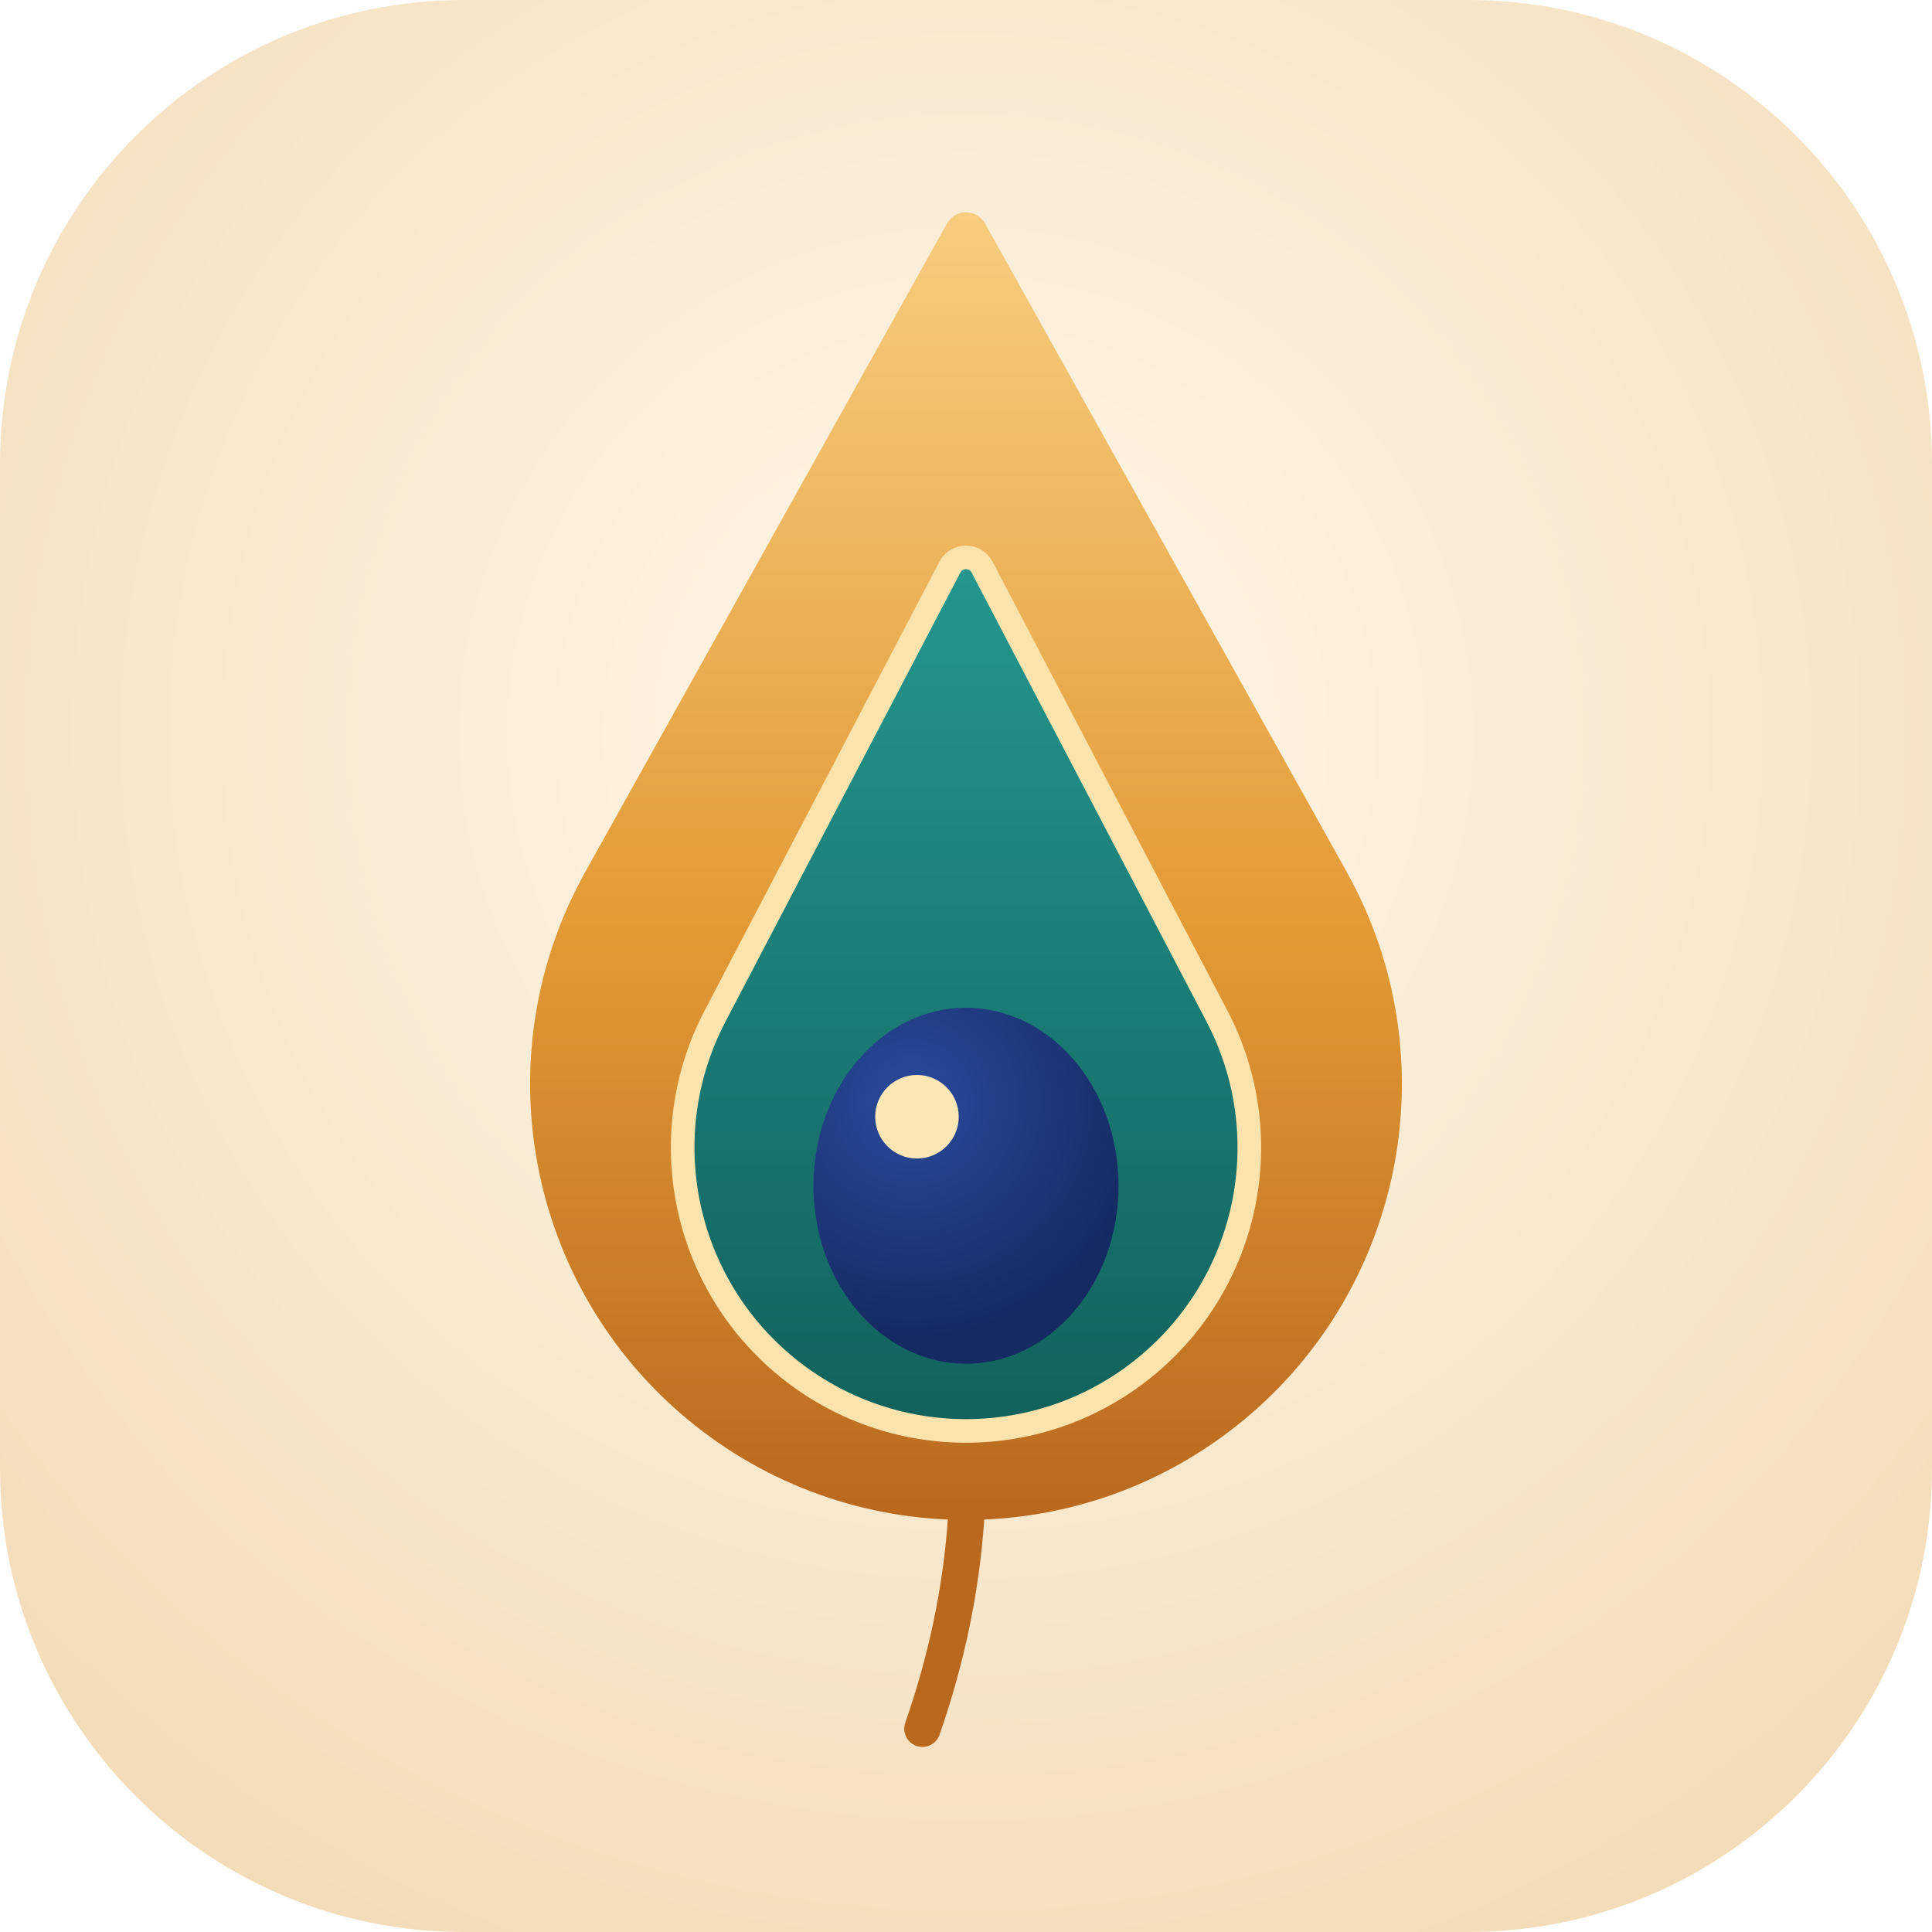
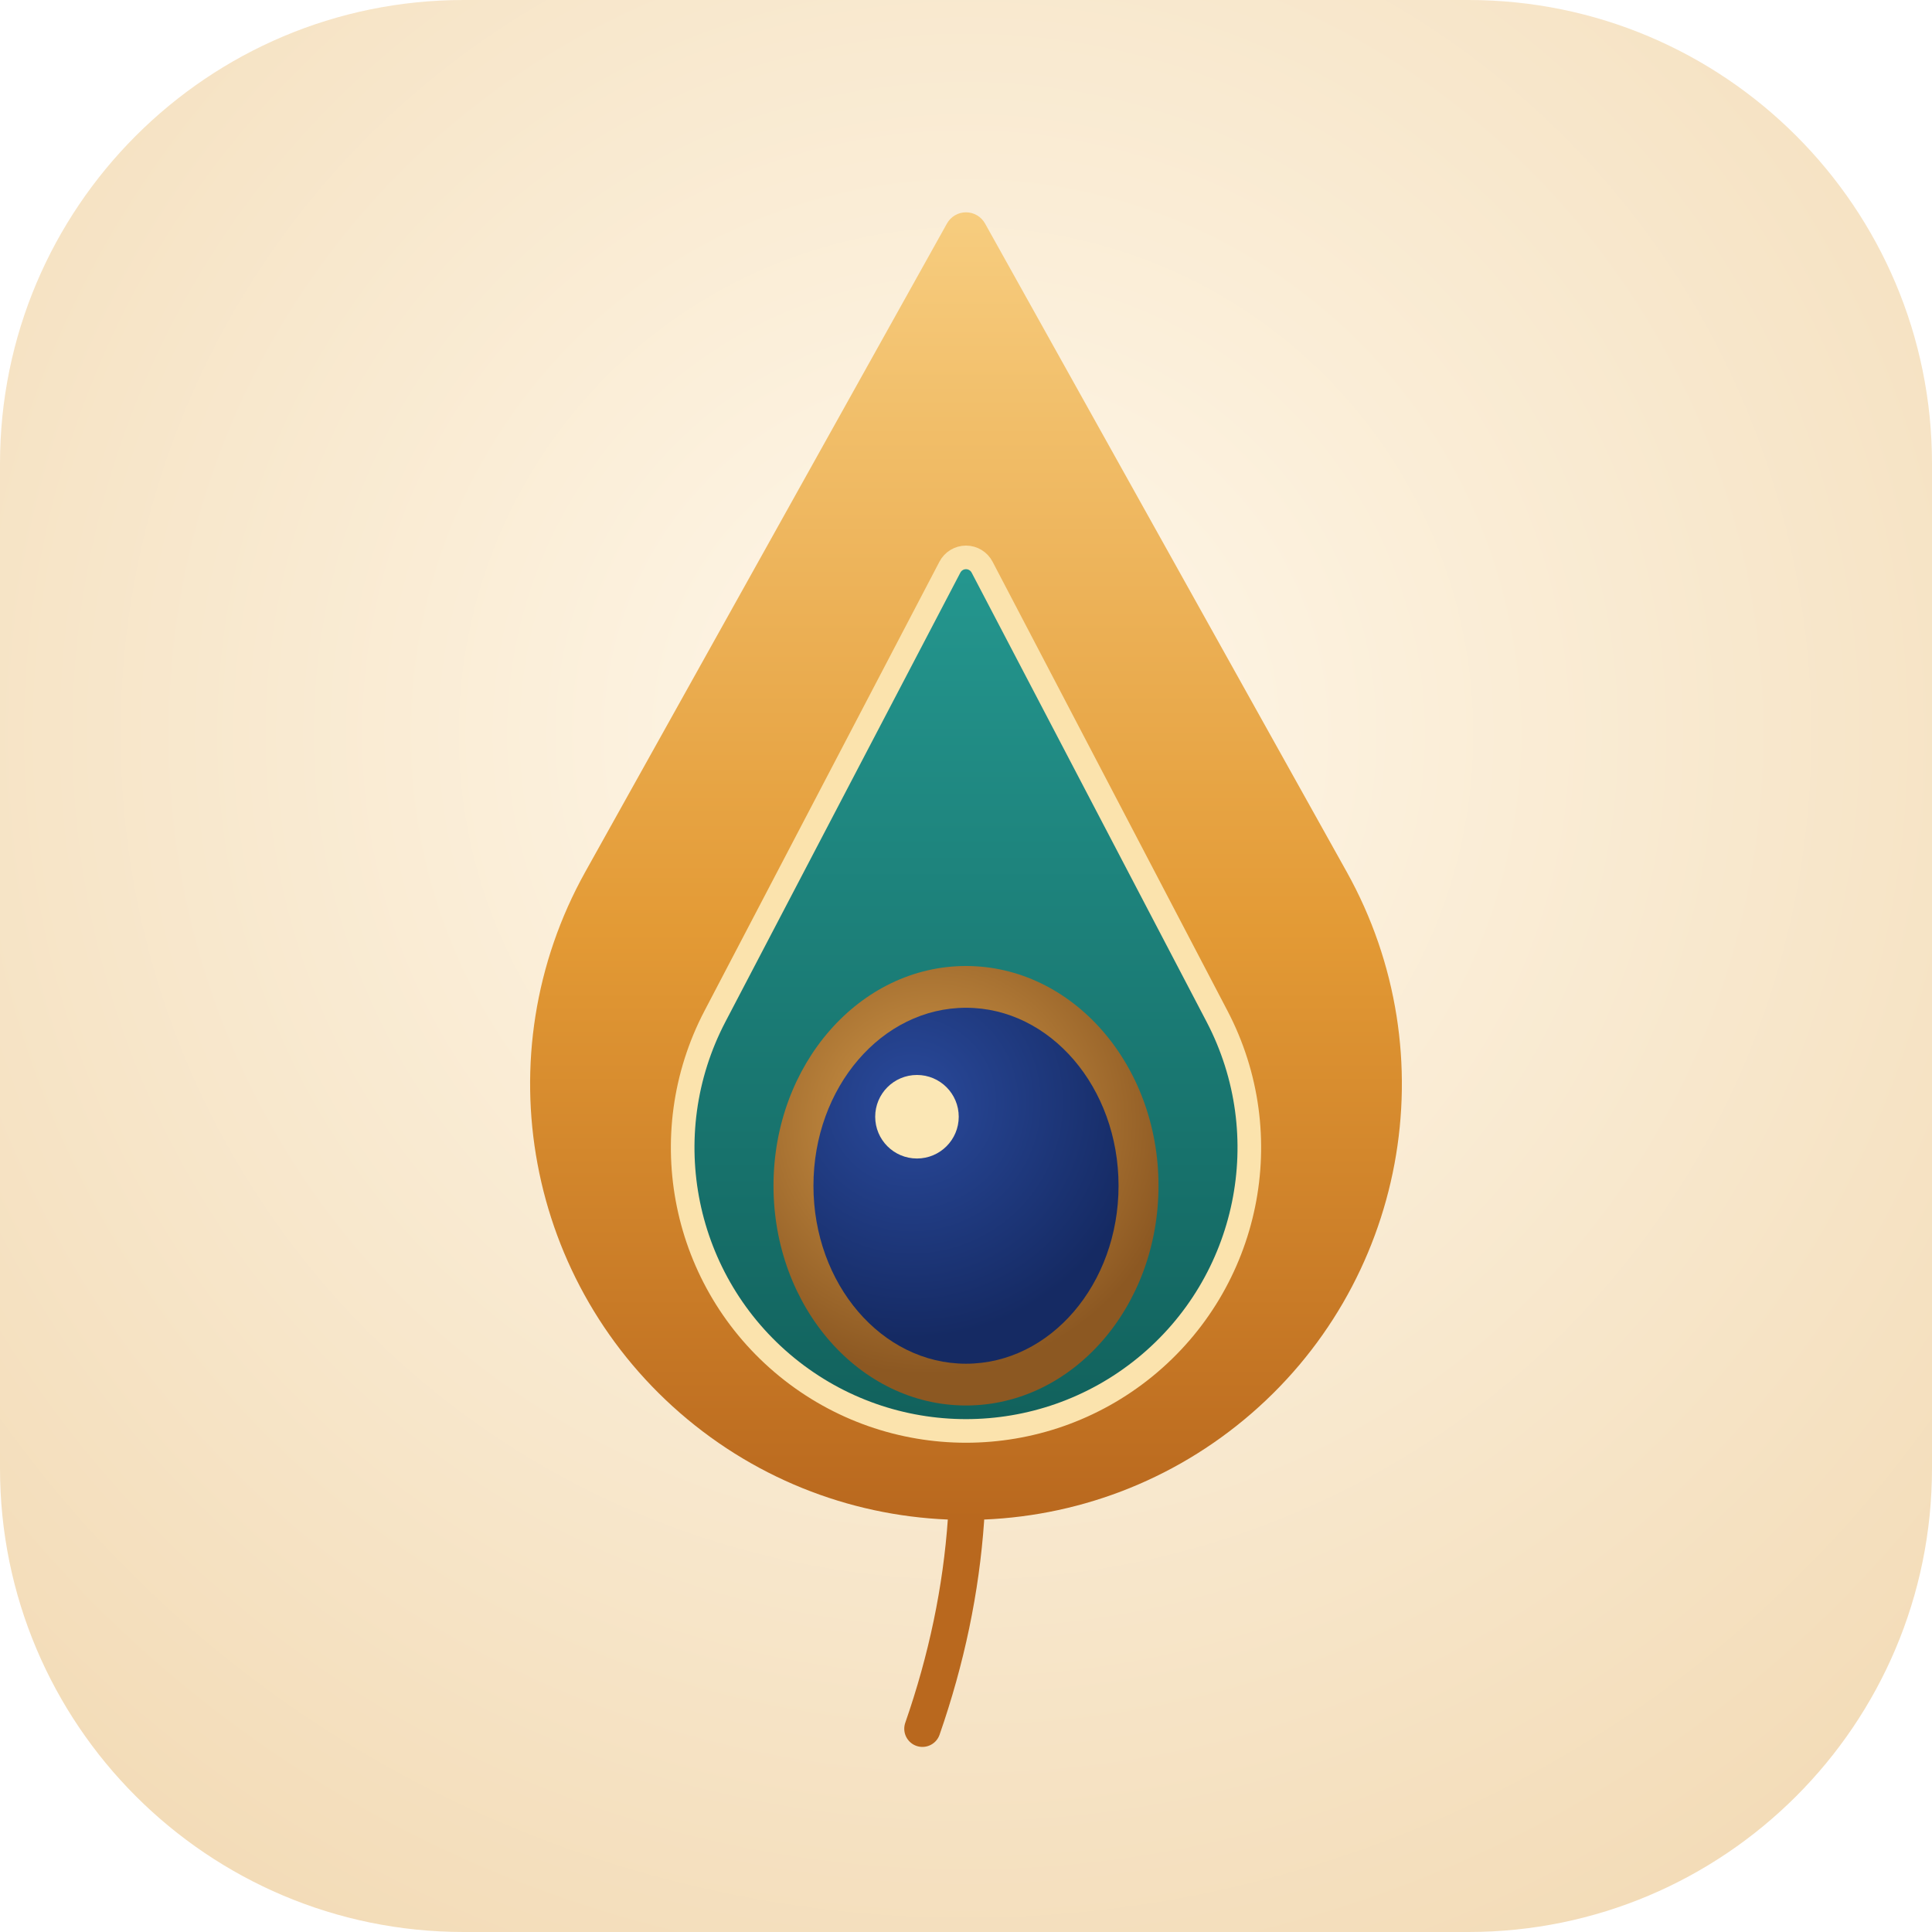
<svg xmlns="http://www.w3.org/2000/svg" viewBox="0 0 100 100">
  <defs>
    <radialGradient id="dawn" cx="50" cy="38" r="70" gradientUnits="userSpaceOnUse">
      <stop offset="0" stop-color="#fff8ea" />
      <stop offset="1" stop-color="#f3dcb8" />
    </radialGradient>
    <linearGradient id="gold" x1="0" y1="12" x2="0" y2="84" gradientUnits="userSpaceOnUse">
      <stop offset="0" stop-color="#f7cd7f" />
      <stop offset="0.55" stop-color="#e39a35" />
      <stop offset="1" stop-color="#b9681e" />
    </linearGradient>
    <linearGradient id="teal" x1="0" y1="32" x2="0" y2="80" gradientUnits="userSpaceOnUse">
      <stop offset="0" stop-color="#24968e" />
      <stop offset="1" stop-color="#11605b" />
    </linearGradient>
+     <radialGradient id="bronze" cx="48" cy="62" r="14" gradientUnits="userSpaceOnUse">
+       <stop offset="0" stop-color="#d39a4a" />
+       <stop offset="1" stop-color="#8c5822" />
+     </radialGradient>
    <radialGradient id="blue" cx="47" cy="61" r="13" gradientUnits="userSpaceOnUse">
      <stop offset="0" stop-color="#2a4a9c" />
      <stop offset="1" stop-color="#152a63" />
    </radialGradient>
  </defs>
  <rect width="100" height="100" rx="24" fill="url(#dawn)" />
  <g transform="translate(50 50) scale(0.94) translate(-50 -53.5)">
    <path d="M50 84Q49.6 89.75 47.6 95.5" fill="none" stroke="#b9681e" stroke-width="2" stroke-linecap="round" />
    <path d="M51.048 12.615L70.959 48.308A24 24 0 1 1 29.041 48.308L48.952 12.615A1.2 1.2 0 0 1 51.048 12.615Z" fill="url(#gold)" />
    <path d="M50.886 31.537L63.823 56.27A15.6 15.6 0 1 1 36.177 56.27L49.114 31.537A1 1 0 0 1 50.886 31.537Z" fill="url(#teal)" stroke="#fbe3ad" stroke-width="1.3" />
+     <ellipse cx="50" cy="65.6" rx="10.6" ry="12.1" fill="url(#bronze)" />
    <ellipse cx="50" cy="65.6" rx="8.4" ry="9.8" fill="url(#blue)" />
    <circle cx="47.3" cy="61.8" r="2.3" fill="#fbe7b5" />
  </g>
</svg>
